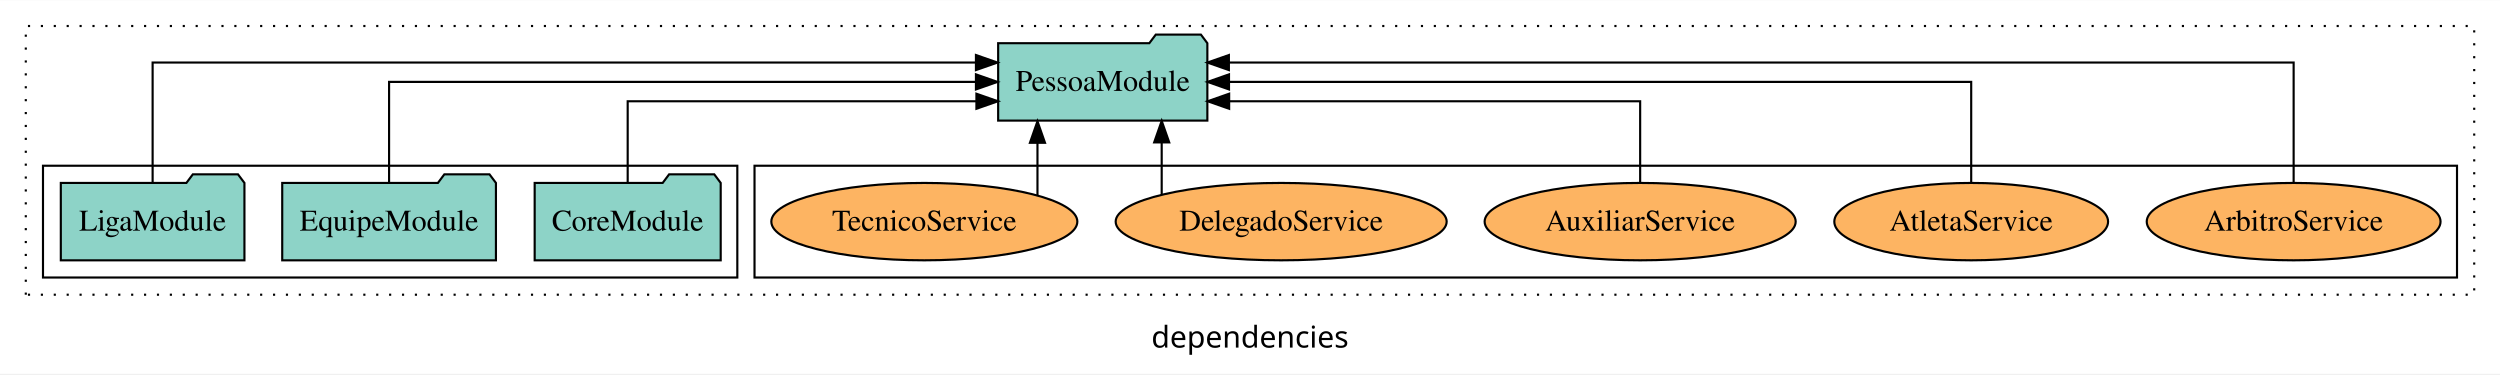
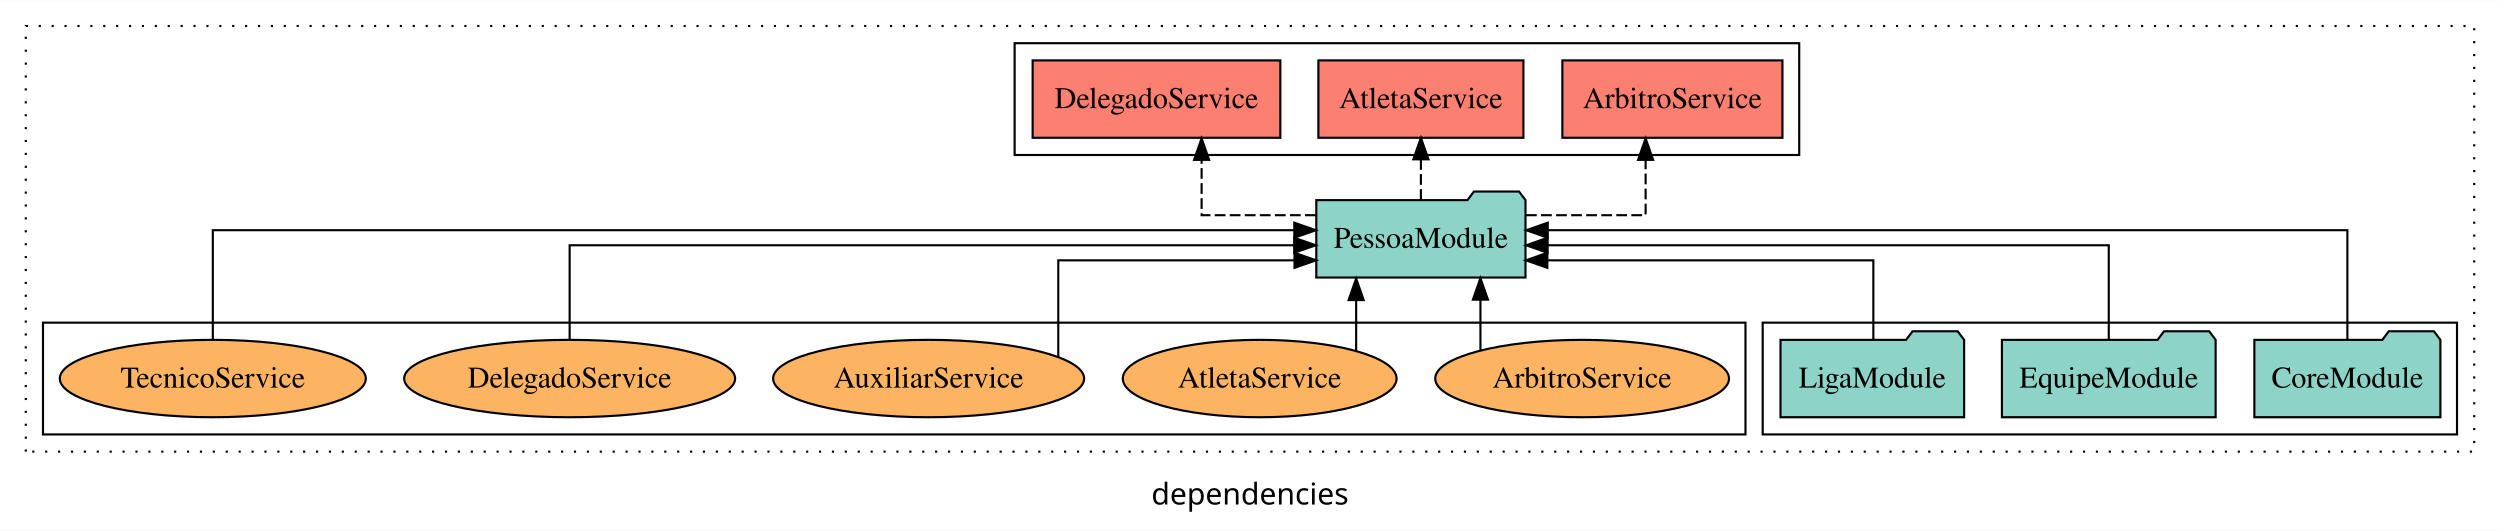
- <svg xmlns="http://www.w3.org/2000/svg" width="1163pt" height="174pt" viewBox="0.00 0.00 1163.00 173.80">
-   <g id="graph0" class="graph" transform="scale(1 1) rotate(0) translate(4 169.8)">
-     <polygon fill="white" stroke="transparent" points="-4,4 -4,-169.8 1159,-169.8 1159,4 -4,4" />
+ <svg xmlns="http://www.w3.org/2000/svg" width="1163pt" height="247pt" viewBox="0.00 0.00 1163.00 246.80">
+   <g id="graph0" class="graph" transform="scale(1 1) rotate(0) translate(4 242.8)">
+     <polygon fill="white" stroke="transparent" points="-4,4 -4,-242.8 1159,-242.8 1159,4 -4,4" />
    <text text-anchor="middle" x="577.5" y="-8.2" font-family="sans-serif" font-size="14.00">dependencies</text>
    <g id="clust1" class="cluster">
-       <polygon fill="none" stroke="black" stroke-dasharray="1,5" points="8,-32.8 8,-157.8 1147,-157.8 1147,-32.8 8,-32.8" />
+       <polygon fill="none" stroke="black" stroke-dasharray="1,5" points="8,-32.8 8,-230.8 1147,-230.8 1147,-32.8 8,-32.8" />
+     </g>
+     <g id="clust3" class="cluster">
+       <polygon fill="none" stroke="black" points="816,-40.8 816,-92.8 1139,-92.8 1139,-40.8 816,-40.8" />
    </g>
    <g id="clust6" class="cluster">
-       <polygon fill="none" stroke="black" points="347,-40.8 347,-92.8 1139,-92.8 1139,-40.8 347,-40.8" />
+       <polygon fill="none" stroke="black" points="16,-40.8 16,-92.8 808,-92.8 808,-40.8 16,-40.8" />
    </g>
-     <g id="clust3" class="cluster">
-       <polygon fill="none" stroke="black" points="16,-40.8 16,-92.8 339,-92.8 339,-40.8 16,-40.8" />
+     <g id="clust4" class="cluster">
+       <polygon fill="none" stroke="black" points="468,-170.8 468,-222.8 833,-222.8 833,-170.8 468,-170.8" />
    </g>
    <g id="node1" class="node">
-       <polygon fill="#8dd3c7" stroke="black" points="331.27,-84.8 328.27,-88.8 307.27,-88.8 304.27,-84.8 244.73,-84.8 244.73,-48.8 331.27,-48.8 331.27,-84.8" />
-       <text text-anchor="middle" x="288" y="-62.6" font-family="Times,serif" font-size="14.00">CoreModule</text>
+       <polygon fill="#8dd3c7" stroke="black" points="1131.27,-84.8 1128.27,-88.8 1107.27,-88.8 1104.27,-84.8 1044.73,-84.8 1044.73,-48.8 1131.27,-48.8 1131.27,-84.8" />
+       <text text-anchor="middle" x="1088" y="-62.6" font-family="Times,serif" font-size="14.00">CoreModule</text>
    </g>
    <g id="node4" class="node">
-       <polygon fill="#8dd3c7" stroke="black" points="557.66,-149.8 554.66,-153.8 533.66,-153.8 530.66,-149.8 460.34,-149.8 460.34,-113.8 557.66,-113.8 557.66,-149.8" />
-       <text text-anchor="middle" x="509" y="-127.6" font-family="Times,serif" font-size="14.00">PessoaModule</text>
+       <polygon fill="#8dd3c7" stroke="black" points="705.66,-149.8 702.66,-153.8 681.66,-153.8 678.66,-149.8 608.34,-149.8 608.34,-113.8 705.66,-113.8 705.66,-149.8" />
+       <text text-anchor="middle" x="657" y="-127.6" font-family="Times,serif" font-size="14.00">PessoaModule</text>
    </g>
    <g id="edge1" class="edge">
-       <path fill="none" stroke="black" d="M288,-84.83C288,-101.2 288,-122.8 288,-122.8 288,-122.8 450.23,-122.8 450.23,-122.8" />
-       <polygon fill="black" stroke="black" points="450.23,-126.3 460.23,-122.8 450.23,-119.3 450.23,-126.3" />
+       <path fill="none" stroke="black" d="M1088,-84.93C1088,-105.37 1088,-135.8 1088,-135.8 1088,-135.8 716.02,-135.8 716.02,-135.8" />
+       <polygon fill="black" stroke="black" points="716.02,-132.3 706.02,-135.8 716.02,-139.3 716.02,-132.3" />
    </g>
    <g id="node2" class="node">
-       <polygon fill="#8dd3c7" stroke="black" points="226.71,-84.8 223.71,-88.8 202.71,-88.8 199.71,-84.8 127.29,-84.8 127.29,-48.8 226.71,-48.8 226.71,-84.8" />
-       <text text-anchor="middle" x="177" y="-62.6" font-family="Times,serif" font-size="14.00">EquipeModule</text>
+       <polygon fill="#8dd3c7" stroke="black" points="1026.71,-84.8 1023.71,-88.8 1002.71,-88.8 999.71,-84.8 927.29,-84.8 927.29,-48.8 1026.71,-48.8 1026.71,-84.8" />
+       <text text-anchor="middle" x="977" y="-62.6" font-family="Times,serif" font-size="14.00">EquipeModule</text>
    </g>
    <g id="edge2" class="edge">
-       <path fill="none" stroke="black" d="M177,-84.91C177,-104.14 177,-131.8 177,-131.8 177,-131.8 450.01,-131.8 450.01,-131.8" />
-       <polygon fill="black" stroke="black" points="450.01,-135.3 460.01,-131.8 450.01,-128.3 450.01,-135.3" />
+       <path fill="none" stroke="black" d="M977,-85.07C977,-103.36 977,-128.8 977,-128.8 977,-128.8 715.95,-128.8 715.95,-128.8" />
+       <polygon fill="black" stroke="black" points="715.95,-125.3 705.95,-128.8 715.95,-132.3 715.95,-125.3" />
    </g>
    <g id="node3" class="node">
-       <polygon fill="#8dd3c7" stroke="black" points="109.71,-84.8 106.71,-88.8 85.71,-88.8 82.71,-84.8 24.29,-84.8 24.29,-48.8 109.71,-48.8 109.71,-84.8" />
-       <text text-anchor="middle" x="67" y="-62.6" font-family="Times,serif" font-size="14.00">LigaModule</text>
+       <polygon fill="#8dd3c7" stroke="black" points="909.71,-84.8 906.71,-88.8 885.71,-88.8 882.71,-84.8 824.29,-84.8 824.29,-48.8 909.71,-48.8 909.71,-84.8" />
+       <text text-anchor="middle" x="867" y="-62.6" font-family="Times,serif" font-size="14.00">LigaModule</text>
    </g>
    <g id="edge3" class="edge">
-       <path fill="none" stroke="black" d="M67,-85.09C67,-107.01 67,-140.8 67,-140.8 67,-140.8 450.01,-140.8 450.01,-140.8" />
-       <polygon fill="black" stroke="black" points="450.01,-144.3 460.01,-140.8 450.01,-137.3 450.01,-144.3" />
+       <path fill="none" stroke="black" d="M867.48,-84.81C867.48,-100.85 867.48,-121.8 867.48,-121.8 867.48,-121.8 715.82,-121.8 715.82,-121.8" />
+       <polygon fill="black" stroke="black" points="715.82,-118.3 705.82,-121.8 715.82,-125.3 715.82,-118.3" />
    </g>
    <g id="node5" class="node">
-       <ellipse fill="#fdb462" stroke="black" cx="1063" cy="-66.8" rx="68.34" ry="18" />
-       <text text-anchor="middle" x="1063" y="-62.6" font-family="Times,serif" font-size="14.00">ArbitroService</text>
+       <polygon fill="#fb8072" stroke="black" points="825.19,-214.8 722.81,-214.8 722.81,-178.8 825.19,-178.8 825.19,-214.8" />
+       <text text-anchor="middle" x="774" y="-192.6" font-family="Times,serif" font-size="14.00">ArbitroService </text>
    </g>
    <g id="edge4" class="edge">
-       <path fill="none" stroke="black" d="M1063,-85.09C1063,-107.01 1063,-140.8 1063,-140.8 1063,-140.8 567.68,-140.8 567.68,-140.8" />
-       <polygon fill="black" stroke="black" points="567.68,-137.3 557.68,-140.8 567.68,-144.3 567.68,-137.3" />
+       <path fill="none" stroke="black" stroke-dasharray="5,2" d="M705.9,-142.8C733.11,-142.8 761.54,-142.8 761.54,-142.8 761.54,-142.8 761.54,-168.52 761.54,-168.52" />
+       <polygon fill="black" stroke="black" points="758.04,-168.52 761.54,-178.52 765.04,-168.52 758.04,-168.52" />
    </g>
    <g id="node6" class="node">
-       <ellipse fill="#fdb462" stroke="black" cx="913" cy="-66.8" rx="63.68" ry="18" />
-       <text text-anchor="middle" x="913" y="-62.6" font-family="Times,serif" font-size="14.00">AtletaService</text>
+       <polygon fill="#fb8072" stroke="black" points="704.69,-214.8 609.31,-214.8 609.31,-178.8 704.69,-178.8 704.69,-214.8" />
+       <text text-anchor="middle" x="657" y="-192.6" font-family="Times,serif" font-size="14.00">AtletaService </text>
    </g>
    <g id="edge5" class="edge">
-       <path fill="none" stroke="black" d="M913,-84.91C913,-104.14 913,-131.8 913,-131.8 913,-131.8 567.73,-131.8 567.73,-131.8" />
-       <polygon fill="black" stroke="black" points="567.73,-128.3 557.73,-131.8 567.73,-135.3 567.73,-128.3" />
+       <path fill="none" stroke="black" stroke-dasharray="5,2" d="M657,-149.91C657,-149.91 657,-168.79 657,-168.79" />
+       <polygon fill="black" stroke="black" points="653.5,-168.79 657,-178.79 660.5,-168.79 653.5,-168.79" />
    </g>
    <g id="node7" class="node">
-       <ellipse fill="#fdb462" stroke="black" cx="759" cy="-66.8" rx="72.35" ry="18" />
-       <text text-anchor="middle" x="759" y="-62.6" font-family="Times,serif" font-size="14.00">AuxiliarService</text>
+       <polygon fill="#fb8072" stroke="black" points="591.62,-214.8 476.38,-214.8 476.38,-178.8 591.62,-178.8 591.62,-214.8" />
+       <text text-anchor="middle" x="534" y="-192.6" font-family="Times,serif" font-size="14.00">DelegadoService </text>
    </g>
    <g id="edge6" class="edge">
-       <path fill="none" stroke="black" d="M759,-84.83C759,-101.2 759,-122.8 759,-122.8 759,-122.8 567.8,-122.8 567.8,-122.8" />
-       <polygon fill="black" stroke="black" points="567.8,-119.3 557.8,-122.8 567.8,-126.3 567.8,-119.3" />
+       <path fill="none" stroke="black" stroke-dasharray="5,2" d="M608.08,-142.8C581.9,-142.8 554.99,-142.8 554.99,-142.8 554.99,-142.8 554.99,-168.52 554.99,-168.52" />
+       <polygon fill="black" stroke="black" points="551.49,-168.52 554.99,-178.52 558.49,-168.52 551.49,-168.52" />
    </g>
    <g id="node8" class="node">
-       <ellipse fill="#fdb462" stroke="black" cx="592" cy="-66.8" rx="76.99" ry="18" />
-       <text text-anchor="middle" x="592" y="-62.6" font-family="Times,serif" font-size="14.00">DelegadoService</text>
+       <ellipse fill="#fdb462" stroke="black" cx="732" cy="-66.8" rx="68.34" ry="18" />
+       <text text-anchor="middle" x="732" y="-62.6" font-family="Times,serif" font-size="14.00">ArbitroService</text>
    </g>
    <g id="edge7" class="edge">
-       <path fill="none" stroke="black" d="M536.42,-79.33C536.42,-79.33 536.42,-103.65 536.42,-103.65" />
-       <polygon fill="black" stroke="black" points="532.92,-103.65 536.42,-113.65 539.92,-103.65 532.92,-103.65" />
+       <path fill="none" stroke="black" d="M684.7,-79.95C684.7,-79.95 684.7,-103.49 684.7,-103.49" />
+       <polygon fill="black" stroke="black" points="681.2,-103.49 684.7,-113.49 688.2,-103.49 681.2,-103.49" />
    </g>
    <g id="node9" class="node">
-       <ellipse fill="#fdb462" stroke="black" cx="426" cy="-66.8" rx="71.18" ry="18" />
-       <text text-anchor="middle" x="426" y="-62.6" font-family="Times,serif" font-size="14.00">TecnicoService</text>
+       <ellipse fill="#fdb462" stroke="black" cx="582" cy="-66.8" rx="63.68" ry="18" />
+       <text text-anchor="middle" x="582" y="-62.6" font-family="Times,serif" font-size="14.00">AtletaService</text>
    </g>
    <g id="edge8" class="edge">
-       <path fill="none" stroke="black" d="M478.63,-79.03C478.63,-79.03 478.63,-103.48 478.63,-103.48" />
-       <polygon fill="black" stroke="black" points="475.13,-103.48 478.63,-113.48 482.13,-103.48 475.13,-103.48" />
+       <path fill="none" stroke="black" d="M626.88,-79.64C626.88,-79.64 626.88,-103.32 626.88,-103.32" />
+       <polygon fill="black" stroke="black" points="623.38,-103.32 626.88,-113.32 630.38,-103.32 623.38,-103.32" />
+     </g>
+     <g id="node10" class="node">
+       <ellipse fill="#fdb462" stroke="black" cx="428" cy="-66.8" rx="72.35" ry="18" />
+       <text text-anchor="middle" x="428" y="-62.6" font-family="Times,serif" font-size="14.00">AuxiliarService</text>
+     </g>
+     <g id="edge9" class="edge">
+       <path fill="none" stroke="black" d="M488.31,-76.89C488.31,-92.77 488.31,-121.8 488.31,-121.8 488.31,-121.8 598.21,-121.8 598.21,-121.8" />
+       <polygon fill="black" stroke="black" points="598.21,-125.3 608.21,-121.8 598.21,-118.3 598.21,-125.3" />
+     </g>
+     <g id="node11" class="node">
+       <ellipse fill="#fdb462" stroke="black" cx="261" cy="-66.8" rx="76.99" ry="18" />
+       <text text-anchor="middle" x="261" y="-62.6" font-family="Times,serif" font-size="14.00">DelegadoService</text>
+     </g>
+     <g id="edge10" class="edge">
+       <path fill="none" stroke="black" d="M261,-85.07C261,-103.36 261,-128.8 261,-128.8 261,-128.8 598.05,-128.8 598.05,-128.8" />
+       <polygon fill="black" stroke="black" points="598.05,-132.3 608.05,-128.8 598.05,-125.3 598.05,-132.3" />
+     </g>
+     <g id="node12" class="node">
+       <ellipse fill="#fdb462" stroke="black" cx="95" cy="-66.8" rx="71.18" ry="18" />
+       <text text-anchor="middle" x="95" y="-62.6" font-family="Times,serif" font-size="14.00">TecnicoService</text>
+     </g>
+     <g id="edge11" class="edge">
+       <path fill="none" stroke="black" d="M95,-84.93C95,-105.37 95,-135.8 95,-135.8 95,-135.8 598.11,-135.8 598.11,-135.8" />
+       <polygon fill="black" stroke="black" points="598.11,-139.3 608.11,-135.8 598.11,-132.3 598.11,-139.3" />
    </g>
  </g>
</svg>
